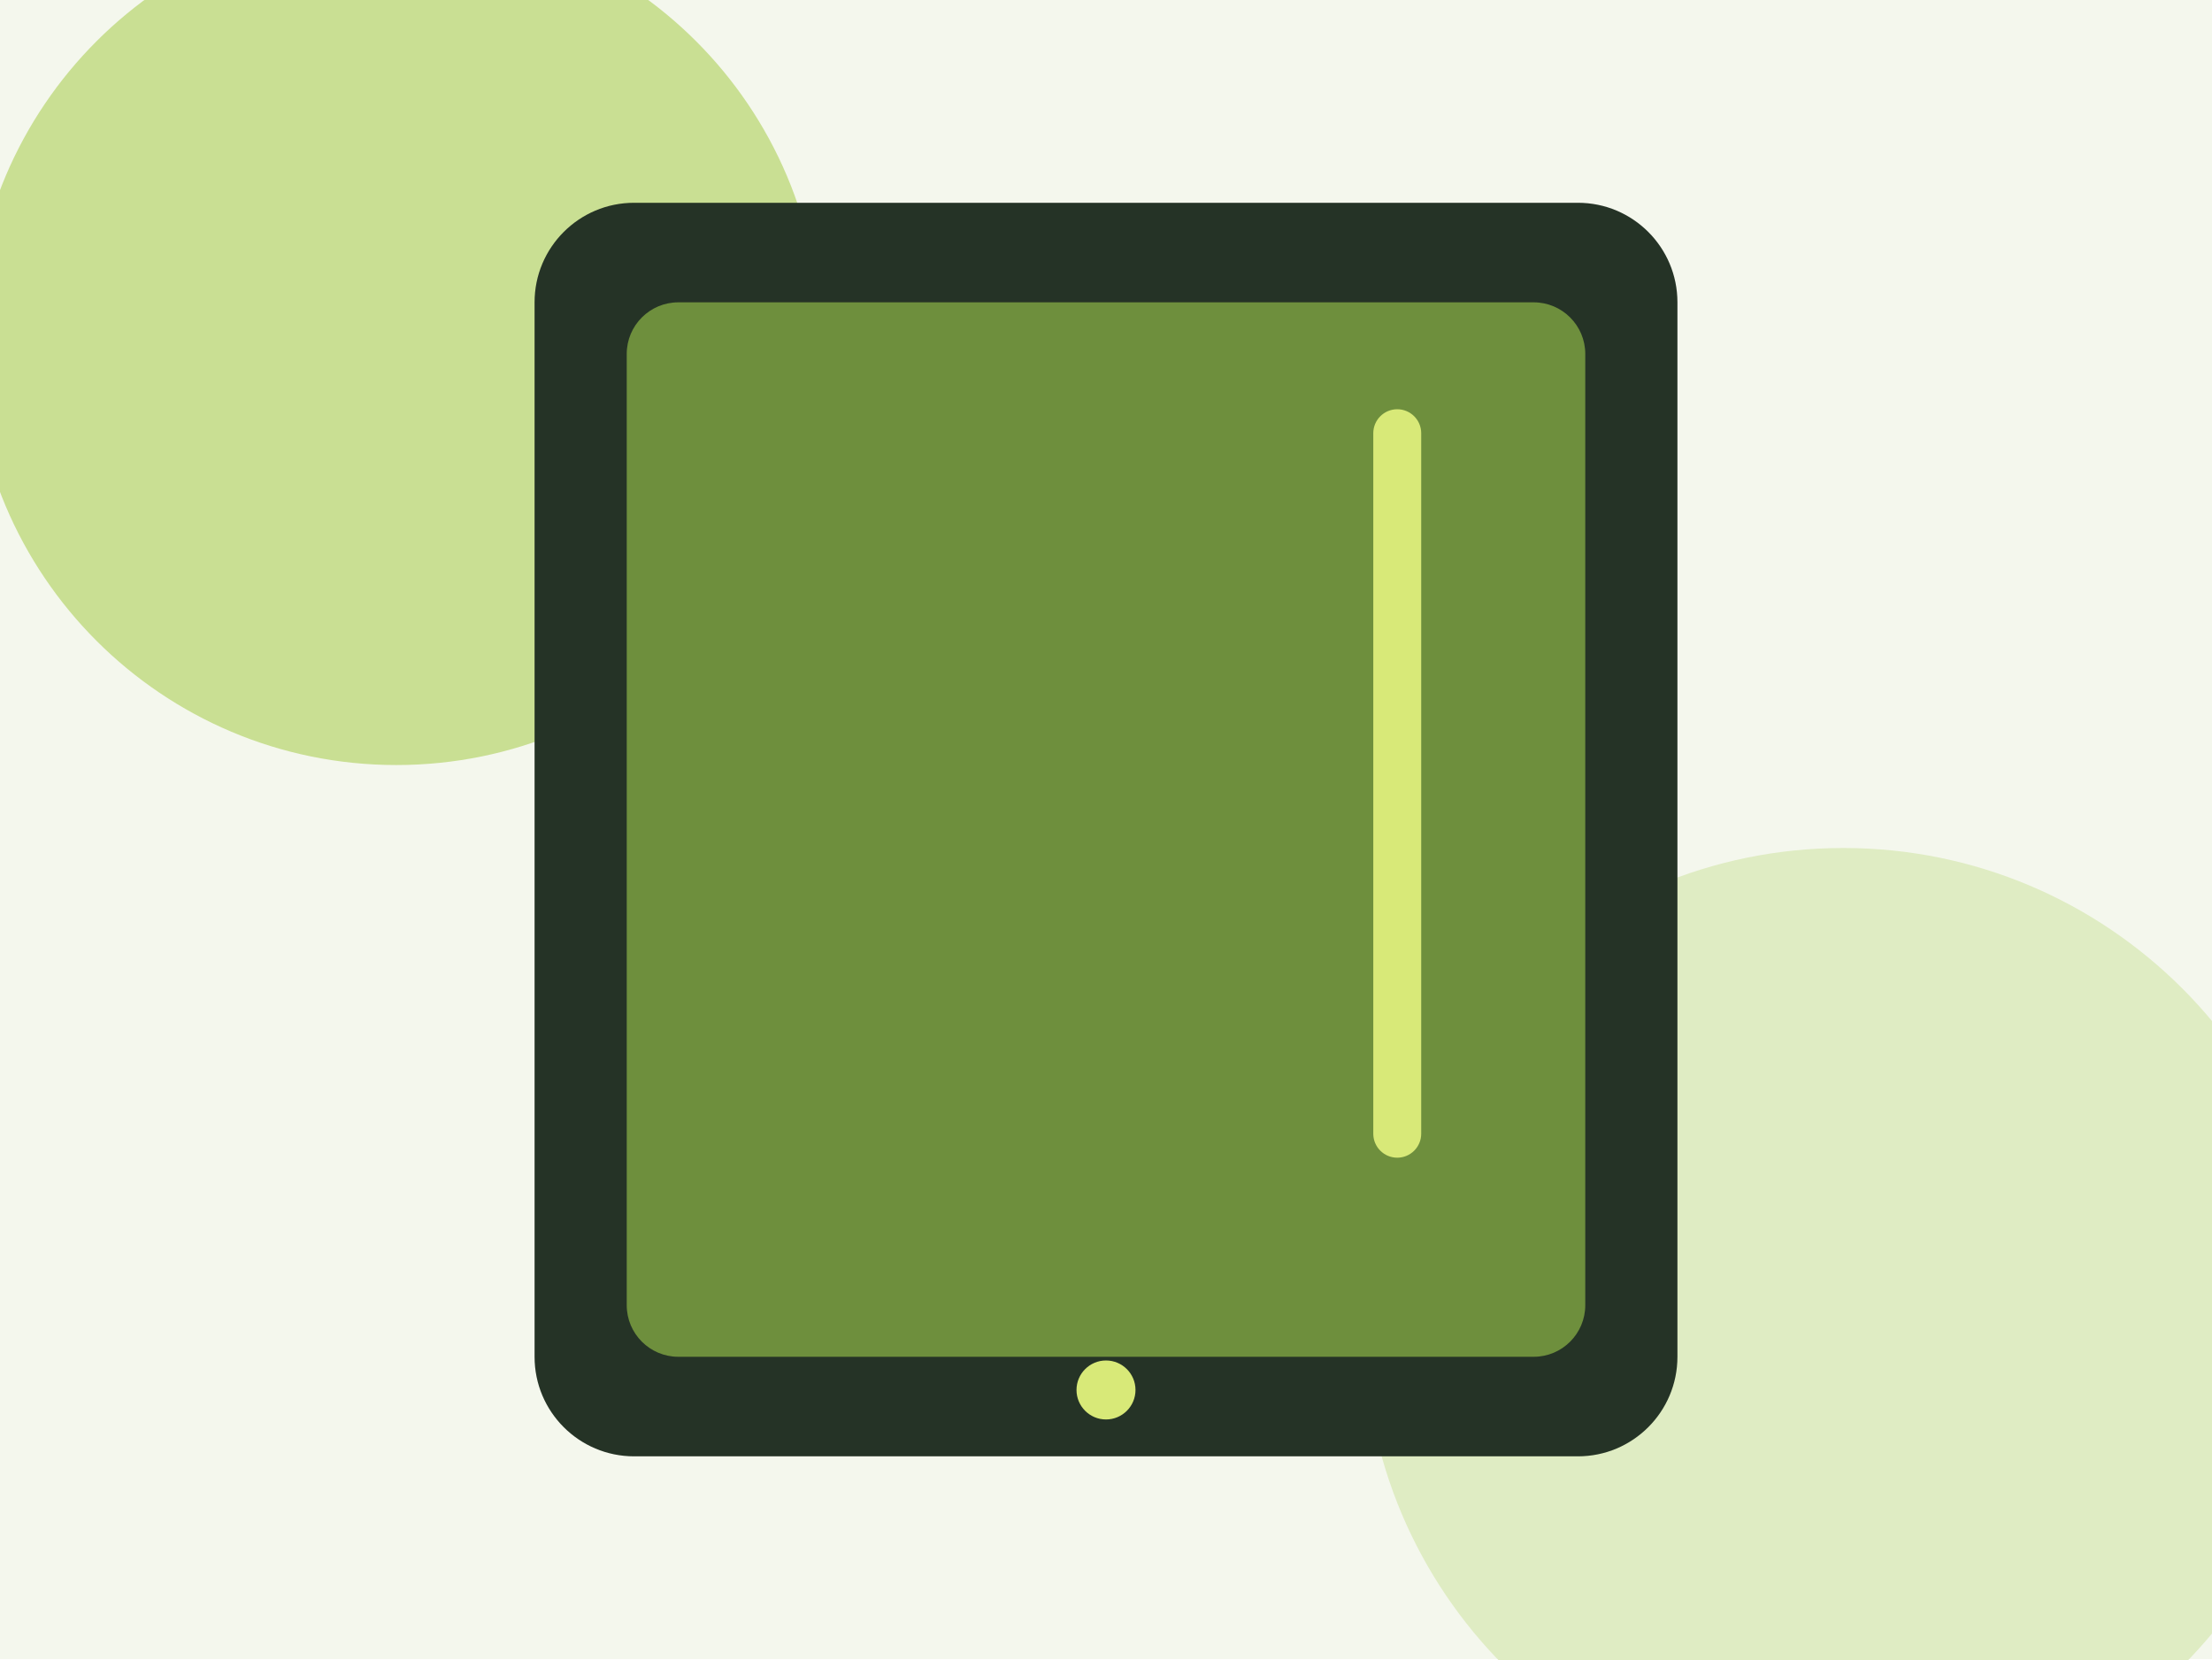
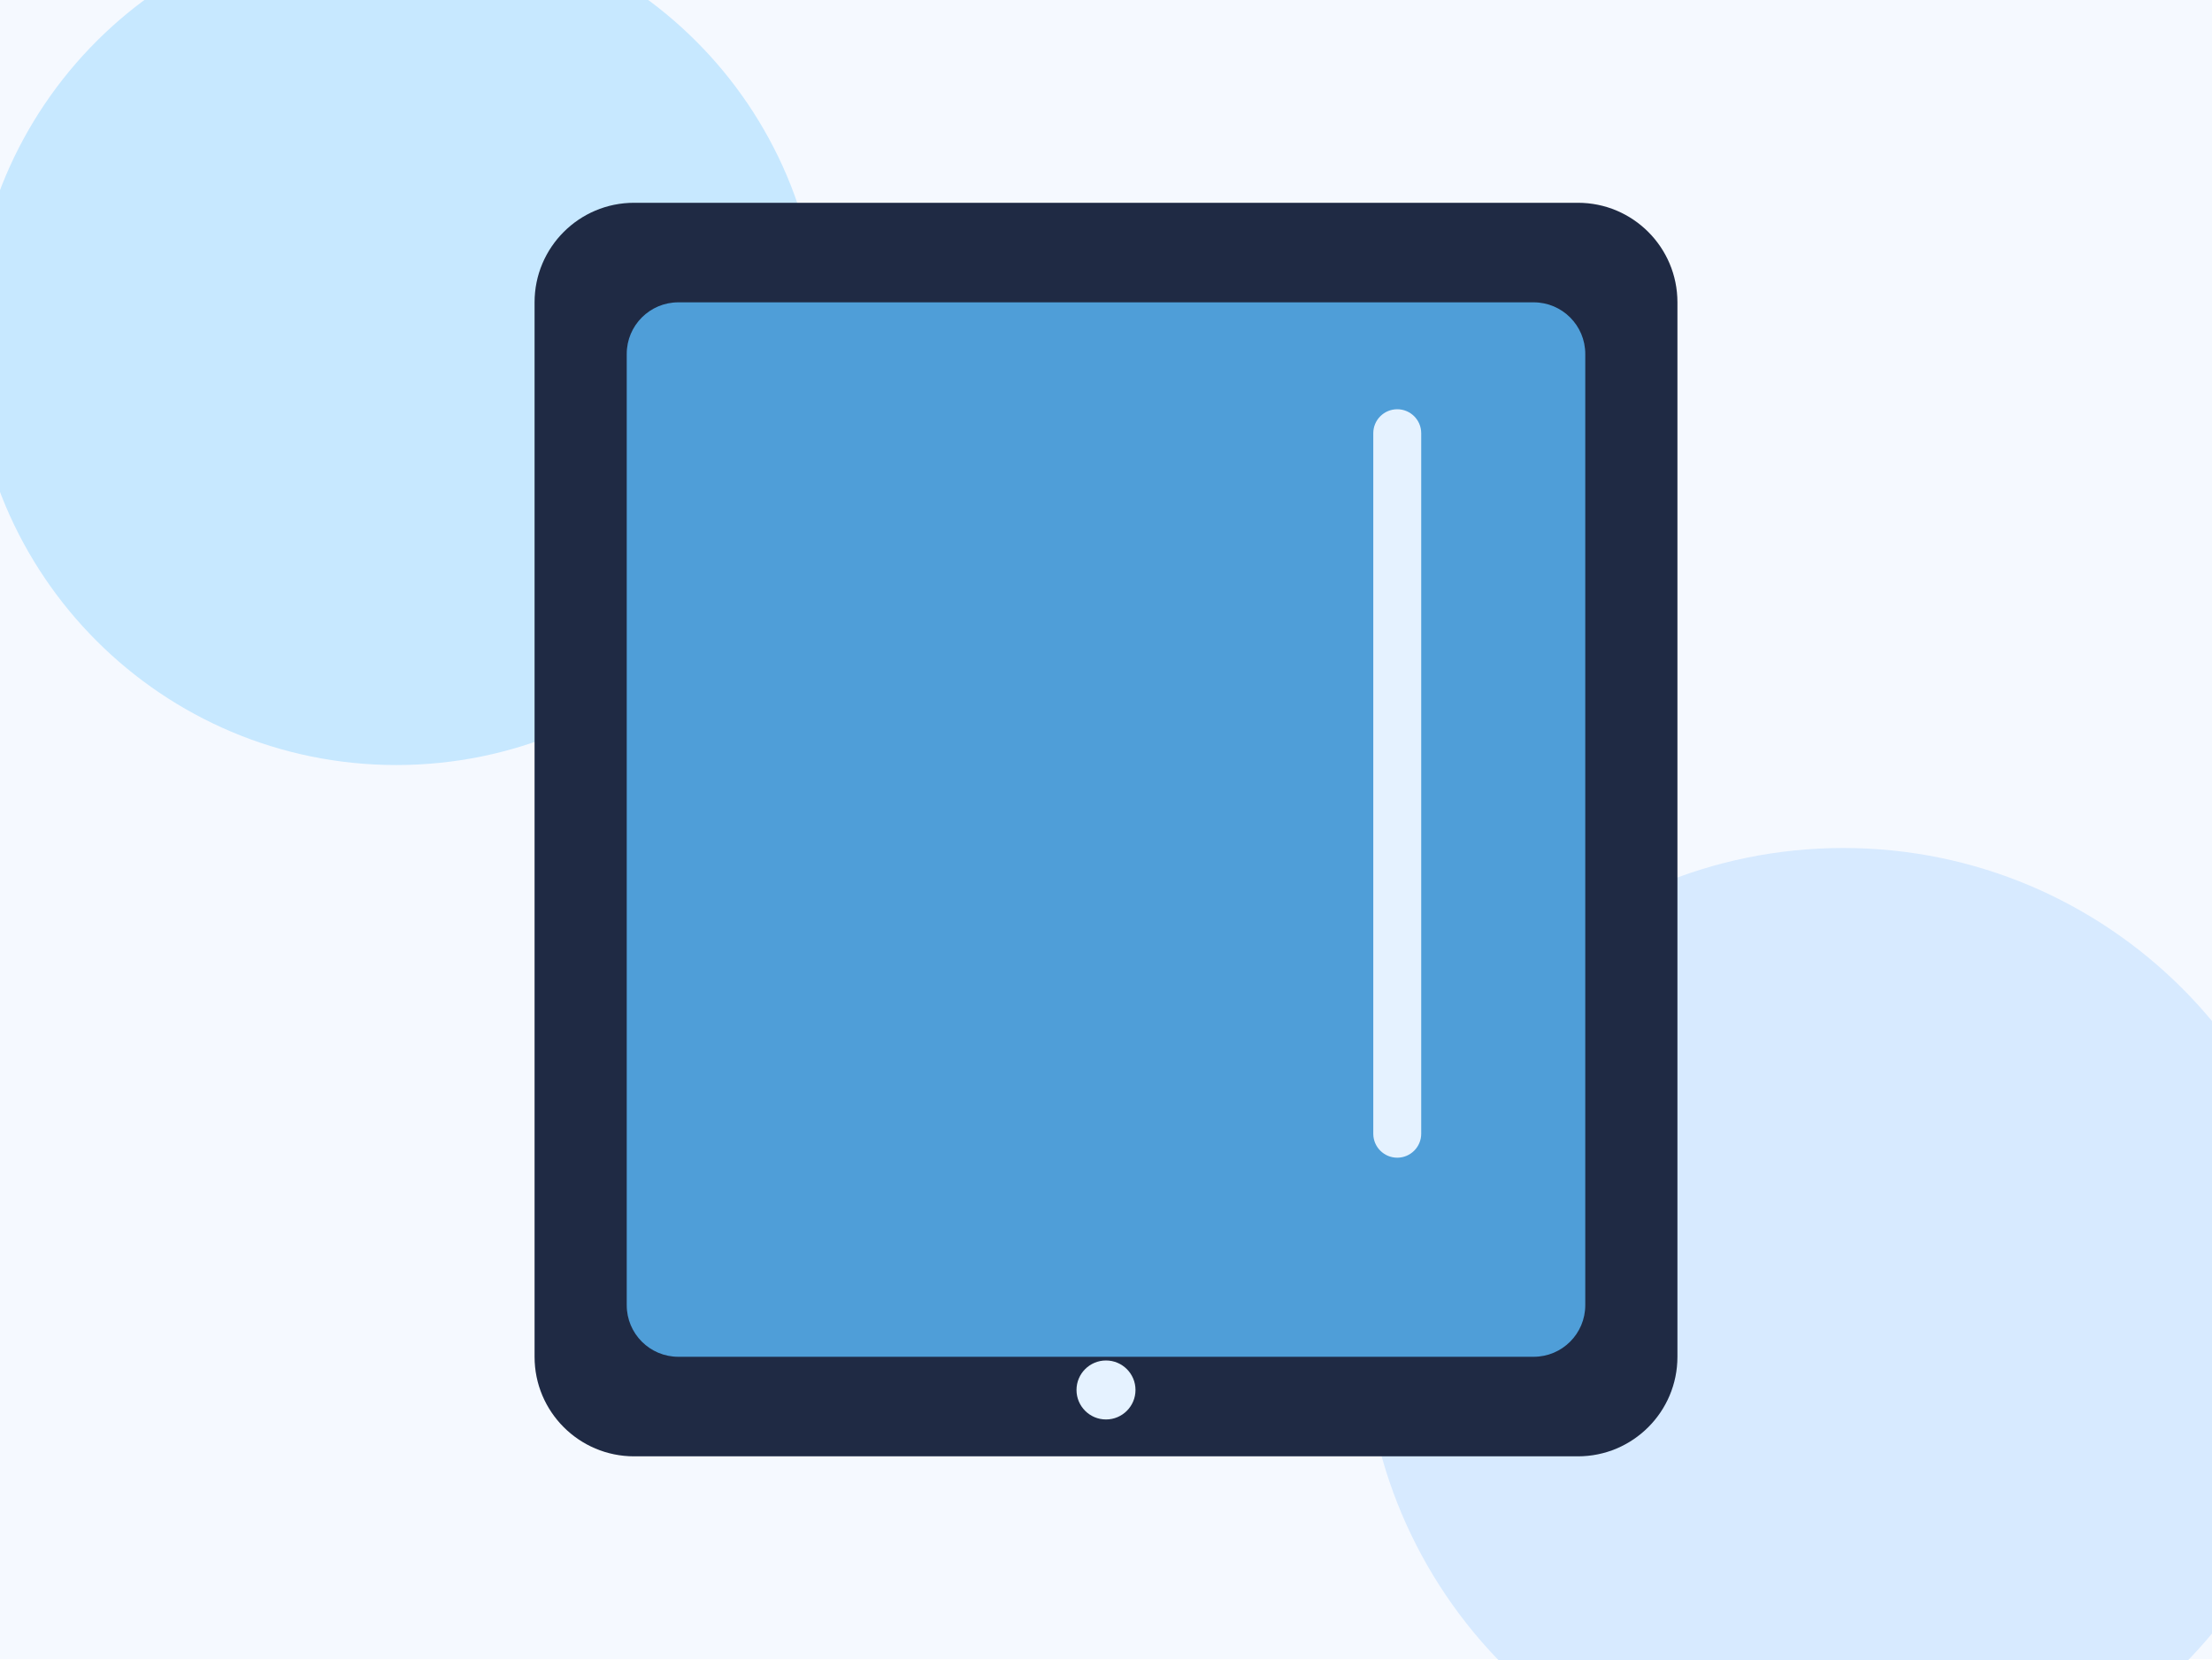
<svg xmlns="http://www.w3.org/2000/svg" width="1200" height="900" viewBox="0 0 1200 900" role="img" aria-labelledby="title desc">
-   <rect width="1200" height="900" fill="#f4f7ed" />
-   <circle cx="215" cy="185" r="230" fill="#c9df93" />
-   <circle cx="1000" cy="720" r="260" fill="#dfecc3" />
-   <rect x="290" y="110" width="620" height="680" rx="54" fill="#253326" />
-   <rect x="340" y="164" width="520" height="572" rx="28" fill="#6e8f3d" />
-   <rect x="745" y="222" width="26" height="406" rx="13" fill="#d8e978" />
-   <circle cx="600" cy="754" r="16" fill="#d8e978" />
+   <rect width="1200" height="900" fill="#f5f9ff" />
+   <circle cx="215" cy="185" r="230" fill="#c7e8ff" />
+   <circle cx="1000" cy="720" r="260" fill="#d7eaff" />
+   <rect x="290" y="110" width="620" height="680" rx="54" fill="#1f2a44" />
+   <rect x="340" y="164" width="520" height="572" rx="28" fill="#4f9ed8" />
+   <rect x="745" y="222" width="26" height="406" rx="13" fill="#e5f2ff" />
+   <circle cx="600" cy="754" r="16" fill="#e5f2ff" />
</svg>
